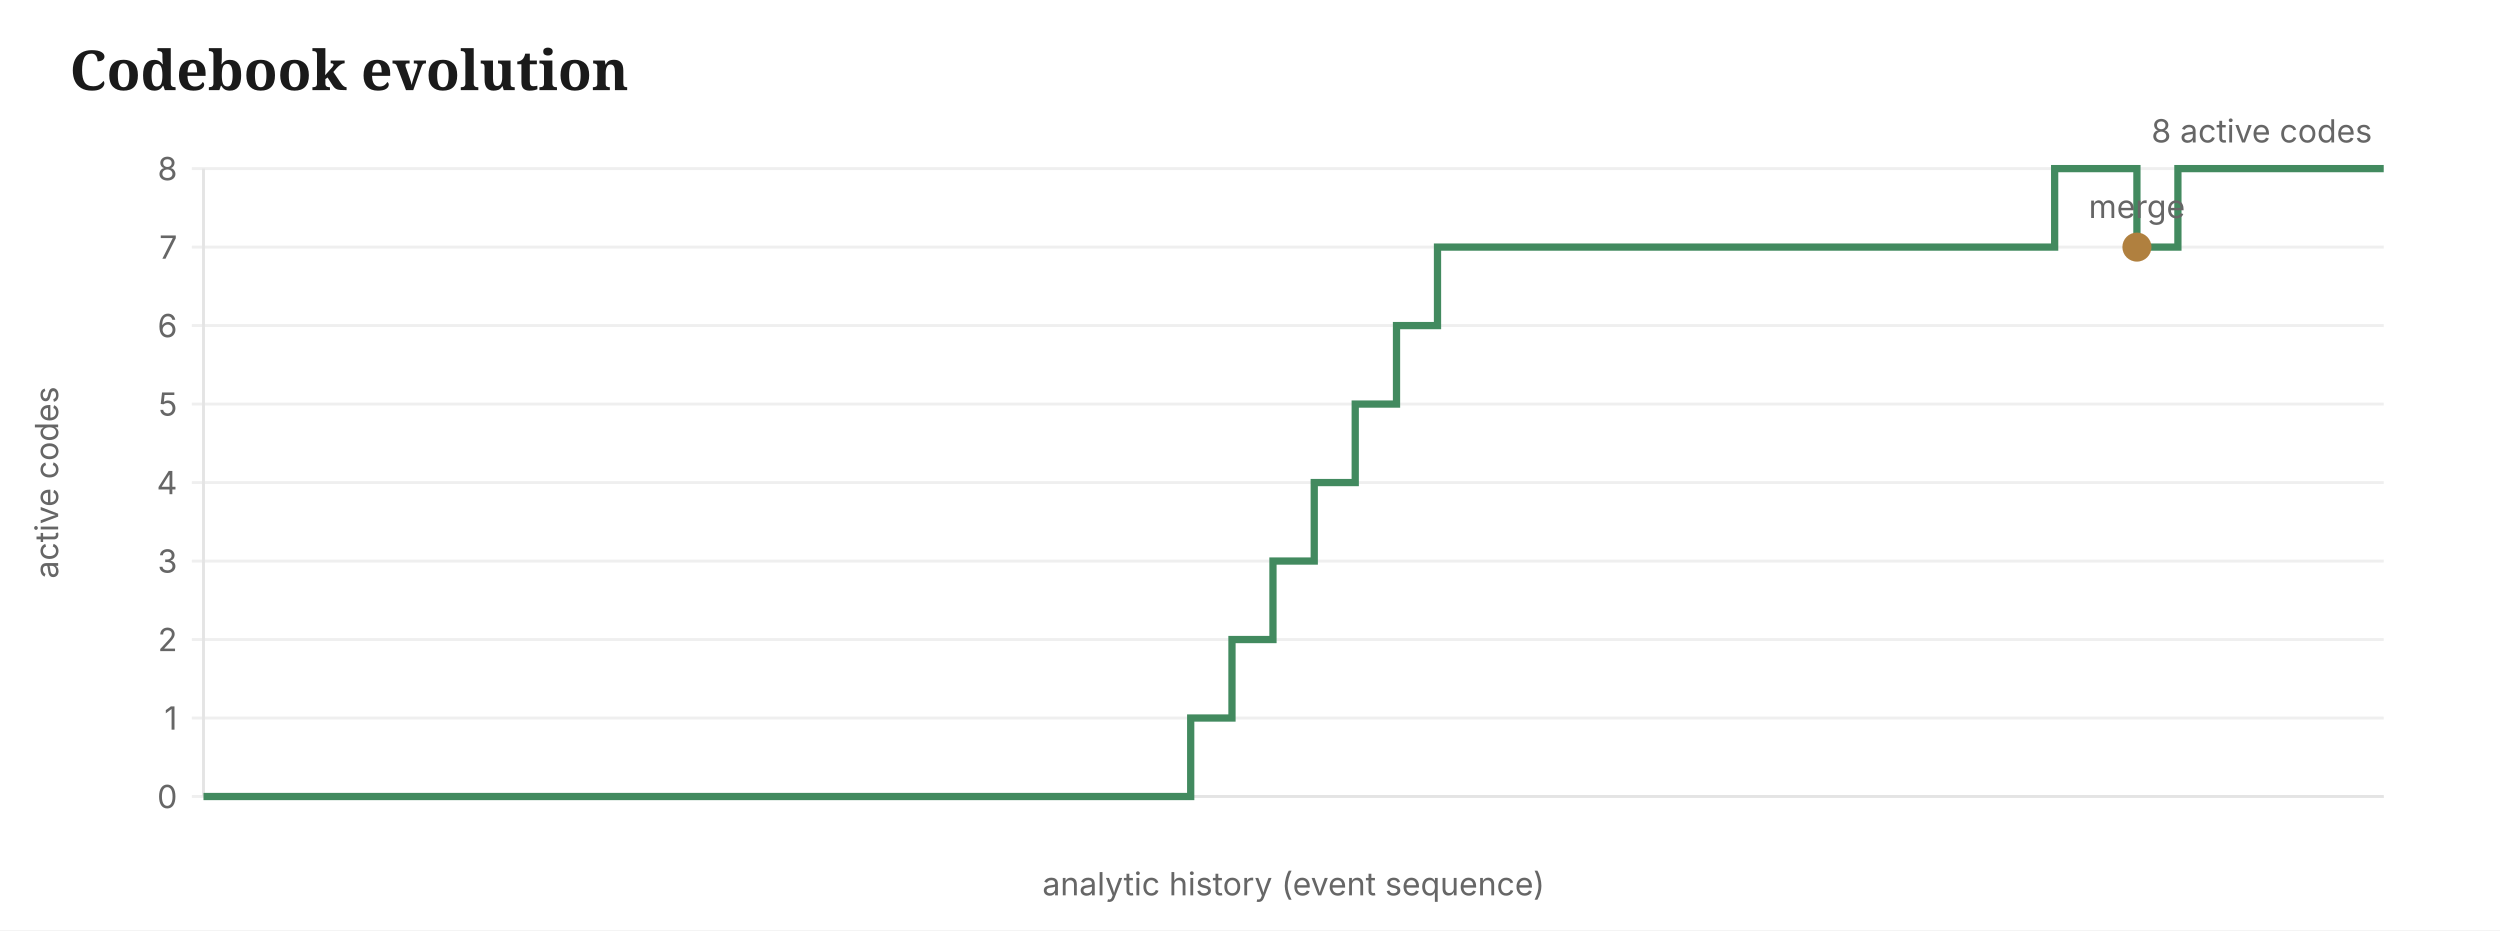
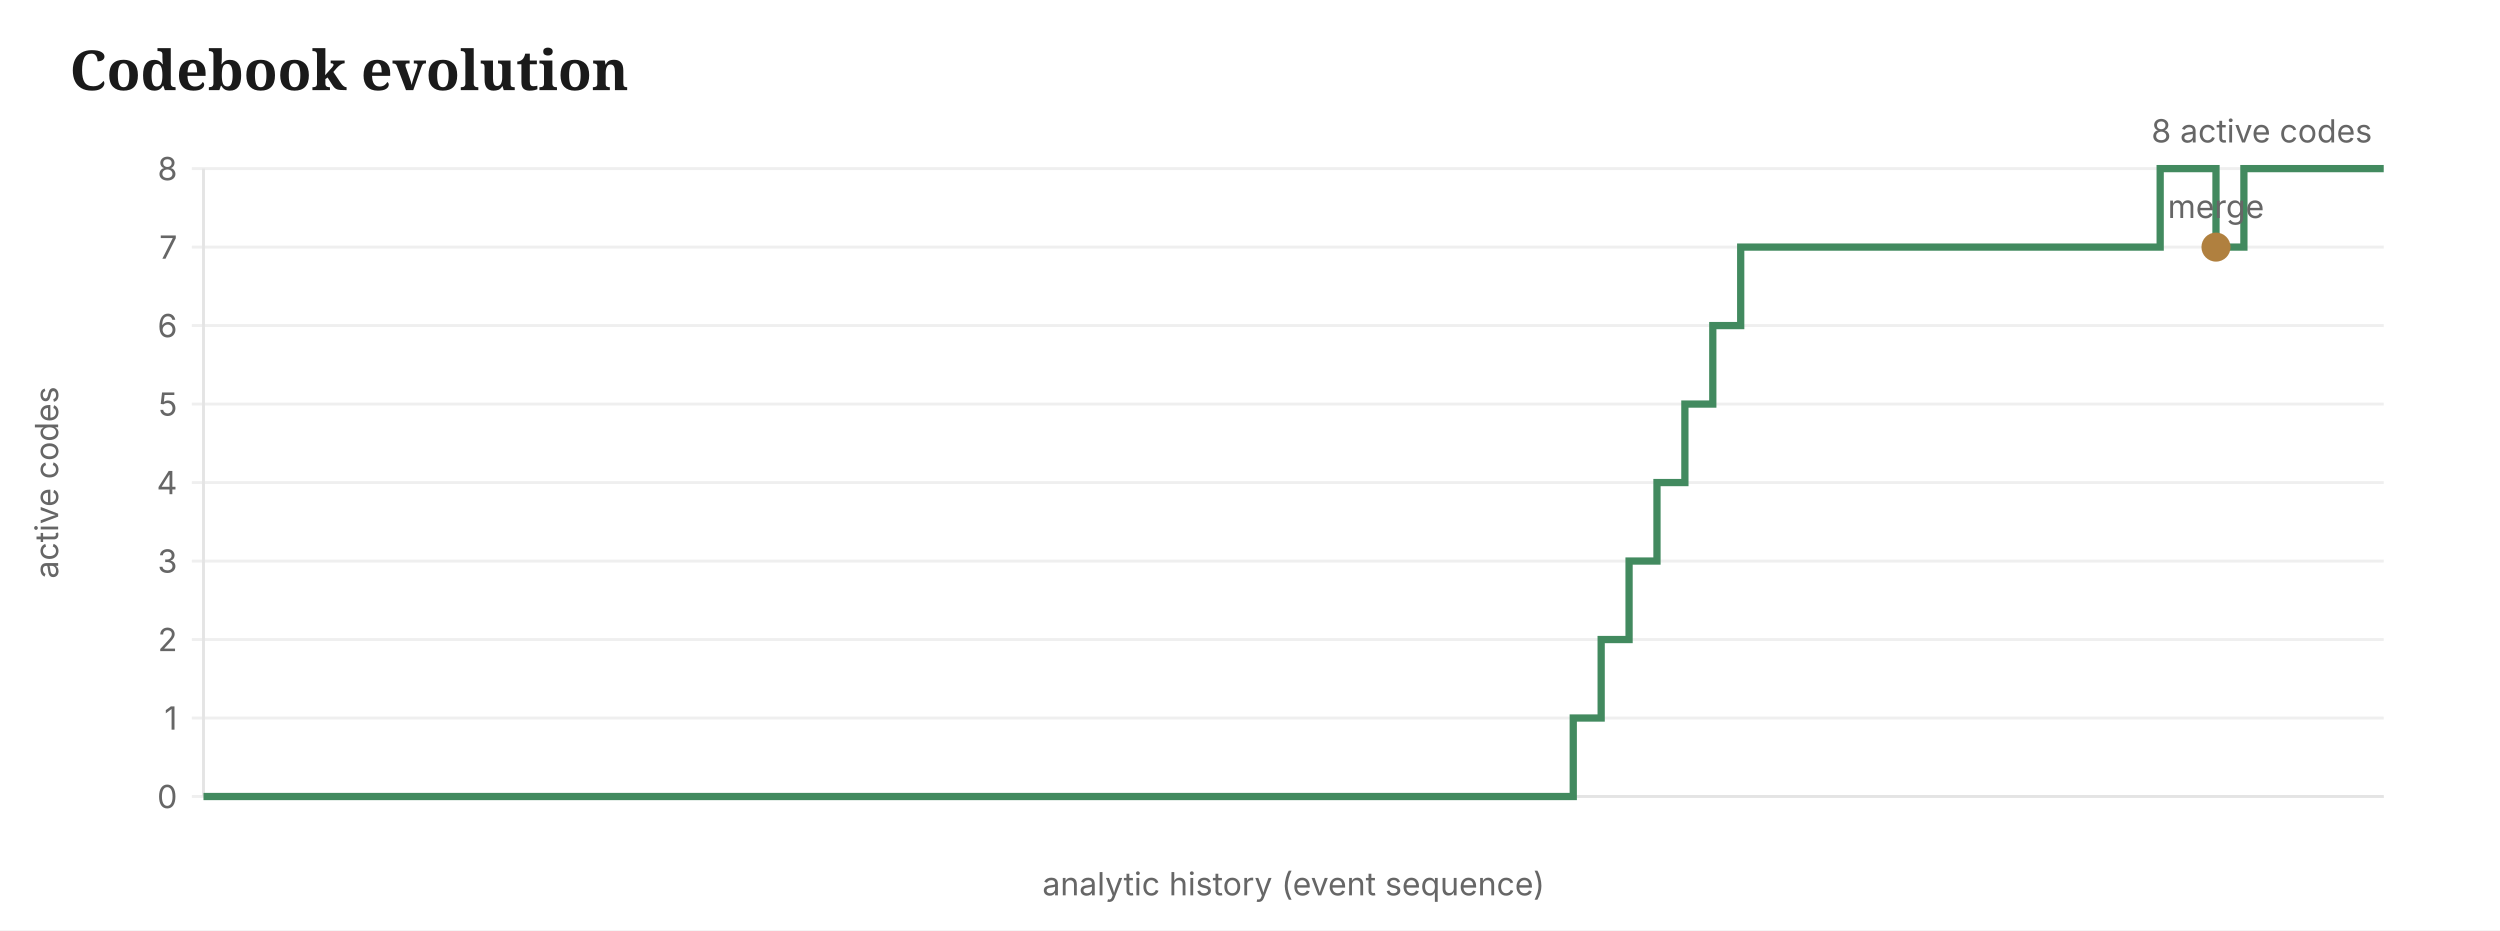
<svg xmlns="http://www.w3.org/2000/svg" width="860" height="320" viewBox="0 0 860 320" role="img" aria-labelledby="title desc">
  <rect width="100%" height="100%" fill="white" />
  <style>text{font-family:-apple-system,BlinkMacSystemFont,"Segoe UI",sans-serif;fill:#1a1a1a}.title{font:600 19px Georgia,serif}.label{font-size:12px}.value{font-size:11px;fill:#666666}.axis{stroke:#e4e4e4;stroke-width:1}</style>
  <text class="title" x="24" y="31">Codebook evolution</text>
  <line class="axis" x1="70" y1="274" x2="820" y2="274" />
  <line class="axis" x1="70" y1="58" x2="70" y2="274" />
  <line class="axis" x1="66" y1="274.0" x2="820" y2="274.0" opacity="0.6" />
  <text class="value" x="61" y="278.0" text-anchor="end">0</text>
  <line class="axis" x1="66" y1="247.0" x2="820" y2="247.0" opacity="0.6" />
  <text class="value" x="61" y="251.0" text-anchor="end">1</text>
  <line class="axis" x1="66" y1="220.0" x2="820" y2="220.0" opacity="0.6" />
  <text class="value" x="61" y="224.0" text-anchor="end">2</text>
  <line class="axis" x1="66" y1="193.0" x2="820" y2="193.0" opacity="0.6" />
  <text class="value" x="61" y="197.0" text-anchor="end">3</text>
  <line class="axis" x1="66" y1="166.0" x2="820" y2="166.0" opacity="0.6" />
  <text class="value" x="61" y="170.0" text-anchor="end">4</text>
  <line class="axis" x1="66" y1="139.0" x2="820" y2="139.0" opacity="0.6" />
  <text class="value" x="61" y="143.0" text-anchor="end">5</text>
  <line class="axis" x1="66" y1="112.0" x2="820" y2="112.0" opacity="0.6" />
  <text class="value" x="61" y="116.0" text-anchor="end">6</text>
  <line class="axis" x1="66" y1="85.0" x2="820" y2="85.0" opacity="0.6" />
  <text class="value" x="61" y="89.0" text-anchor="end">7</text>
  <line class="axis" x1="66" y1="58.0" x2="820" y2="58.0" opacity="0.6" />
  <text class="value" x="61" y="62.0" text-anchor="end">8</text>
-   <polyline points="70,274 409.6,274.0 409.6,247.0 423.8,247.0 423.8,220.0 437.9,220.0 437.9,193.0 452.1,193.0 452.1,166.0 466.2,166.0 466.2,139.0 480.4,139.0 480.4,112.0 494.5,112.0 494.5,85.0 706.8,85.0 706.8,58.0 735.1,58.0 735.1,85.0 749.2,85.0 749.2,58.0 820,58.0" fill="none" stroke="#428a5f" stroke-width="2.5" />
-   <circle cx="735.1" cy="85.0" r="5" fill="#b0803f" />
-   <text class="value" x="735.1" y="75.0" text-anchor="middle" fill="#b0803f">merge</text>
+   <polyline points="70,274 541.2,274.0 541.2,247.0 550.8,247.0 550.8,220.0 560.4,220.0 560.4,193.0 570.0,193.0 570.0,166.0 579.6,166.0 579.6,139.0 589.2,139.0 589.2,112.0 598.8,112.0 598.8,85.0 743.1,85.0 743.1,58.0 762.3,58.0 762.3,85.0 771.9,85.0 771.9,58.0 820,58.0" fill="none" stroke="#428a5f" stroke-width="2.5" />
+   <circle cx="762.3" cy="85.0" r="5" fill="#b0803f" />
+   <text class="value" x="762.3" y="75.0" text-anchor="middle" fill="#b0803f">merge</text>
  <text class="value" x="816" y="49.0" text-anchor="end">8 active codes</text>
  <text class="value" x="445.0" y="308" text-anchor="middle">analytic history (event sequence)</text>
  <text class="value" transform="translate(20,166.0) rotate(-90)" text-anchor="middle">active codes</text>
</svg>
